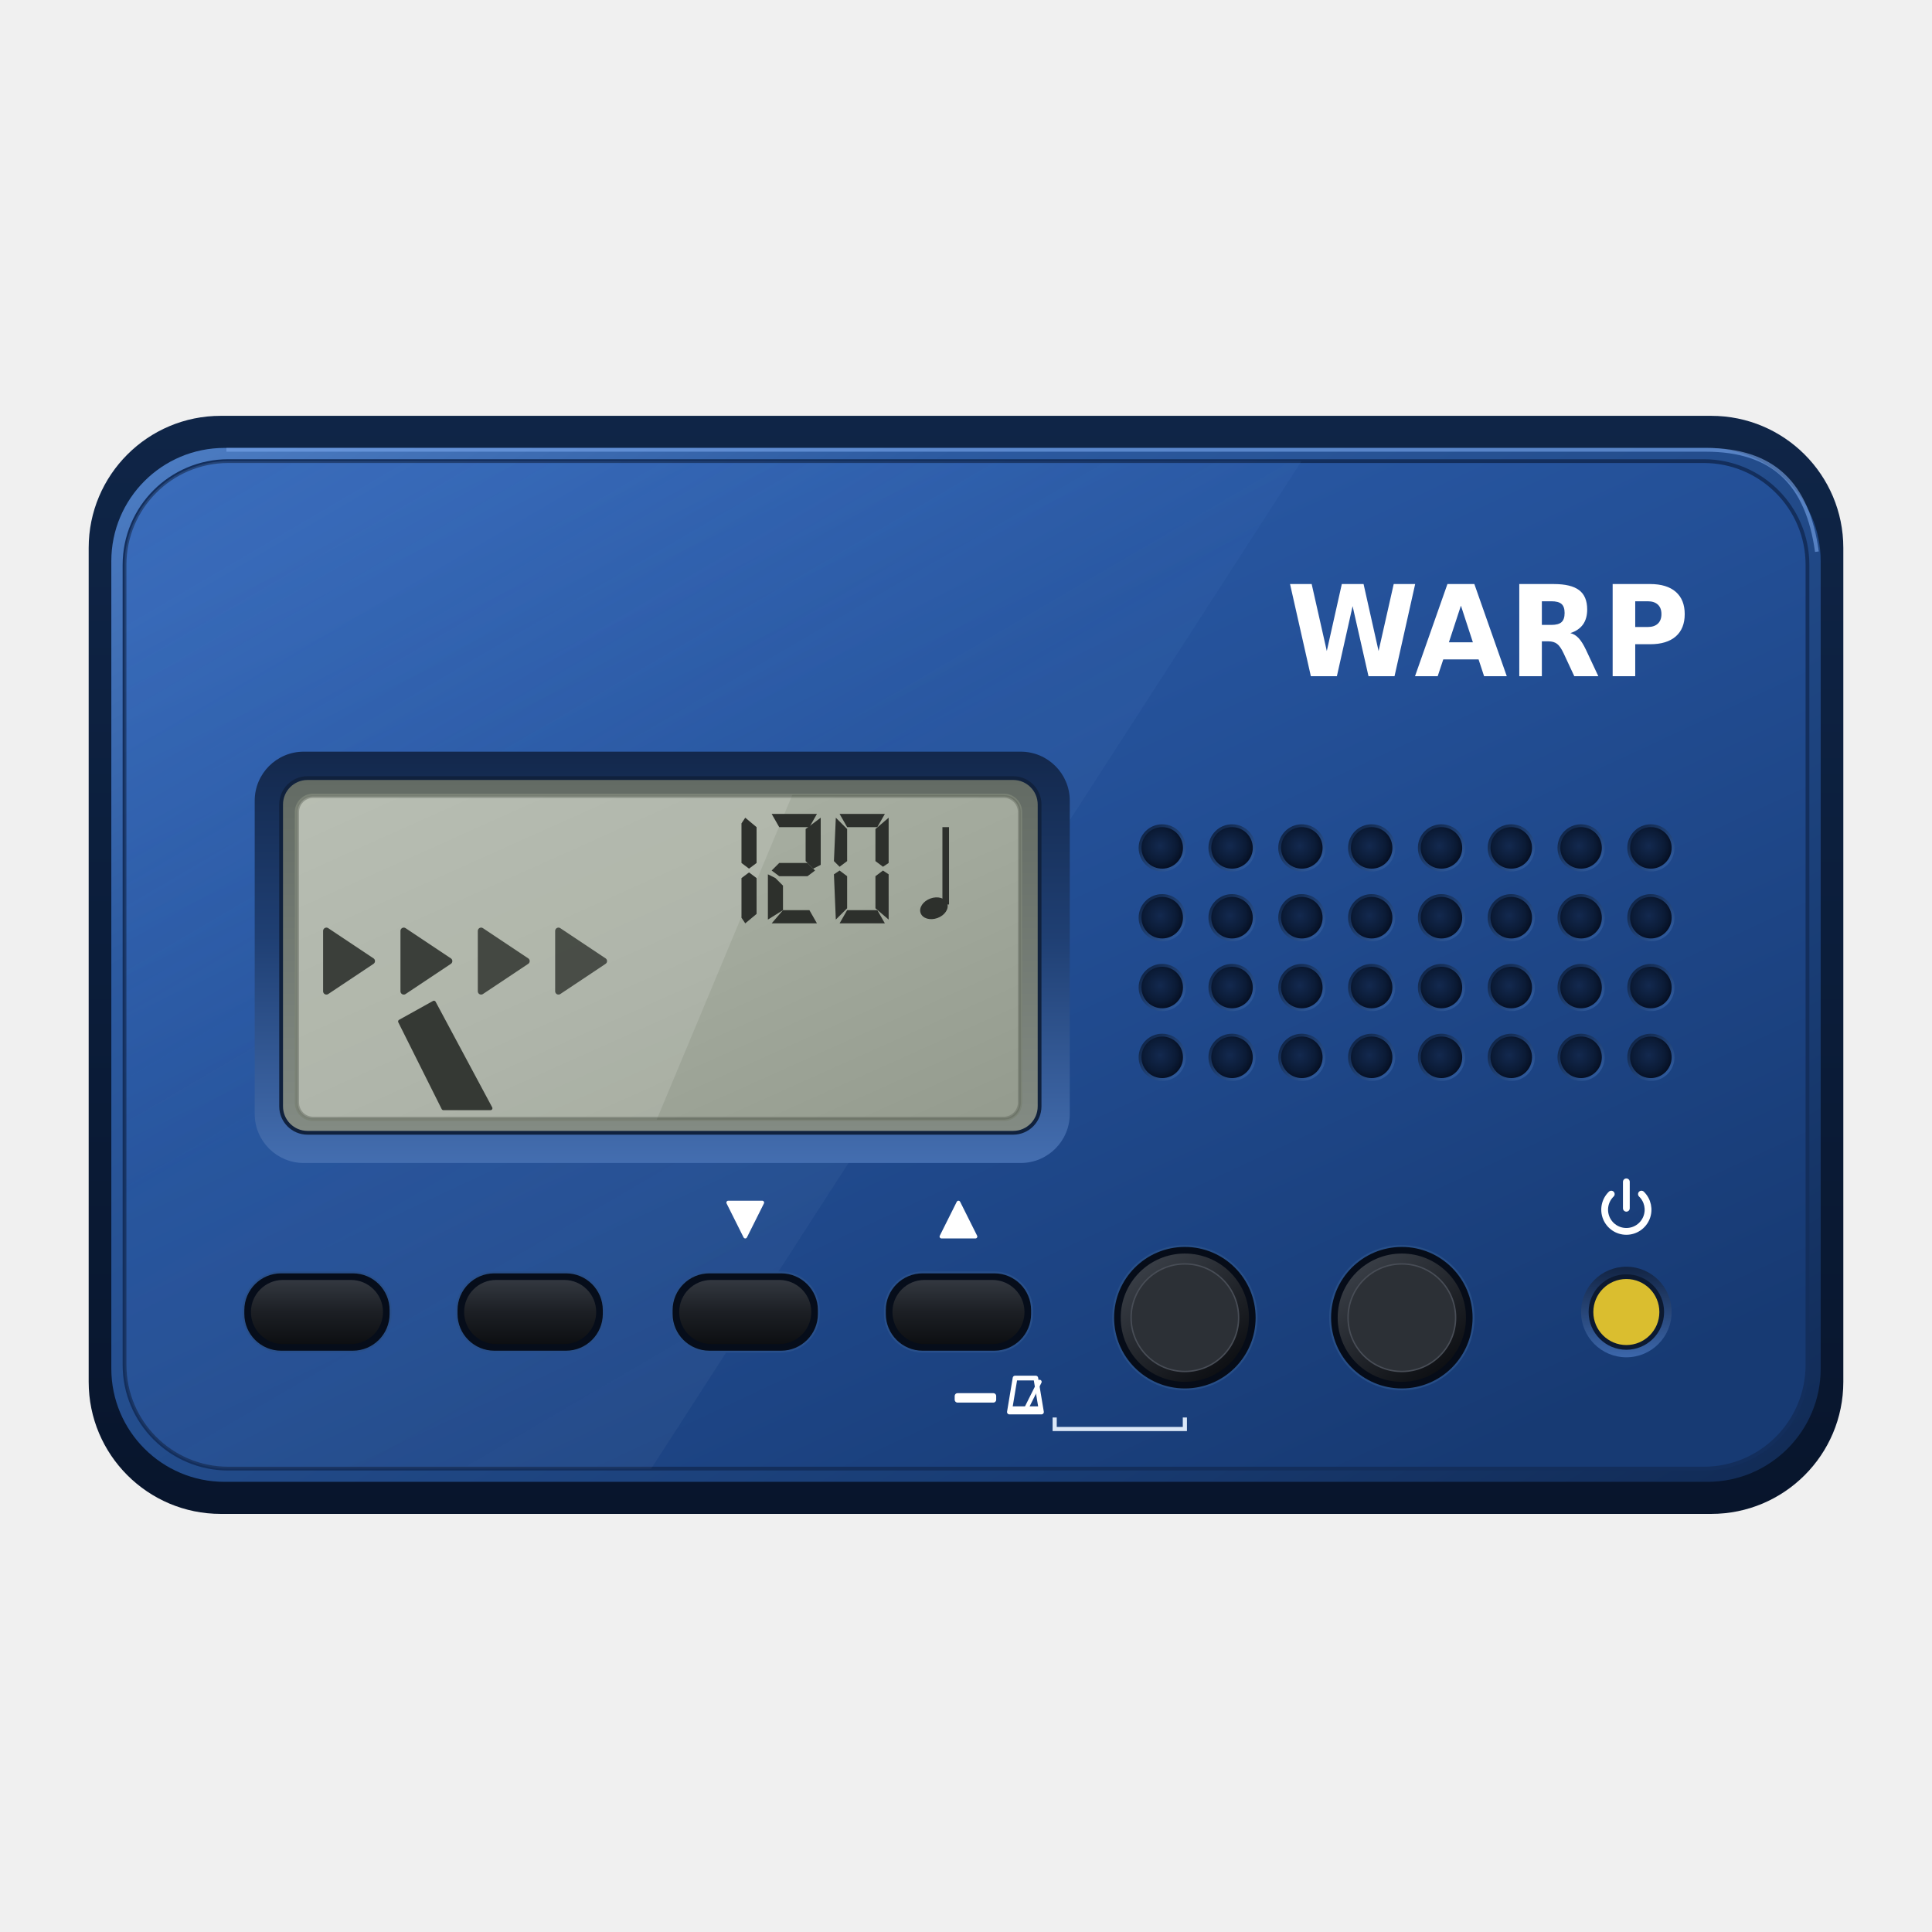
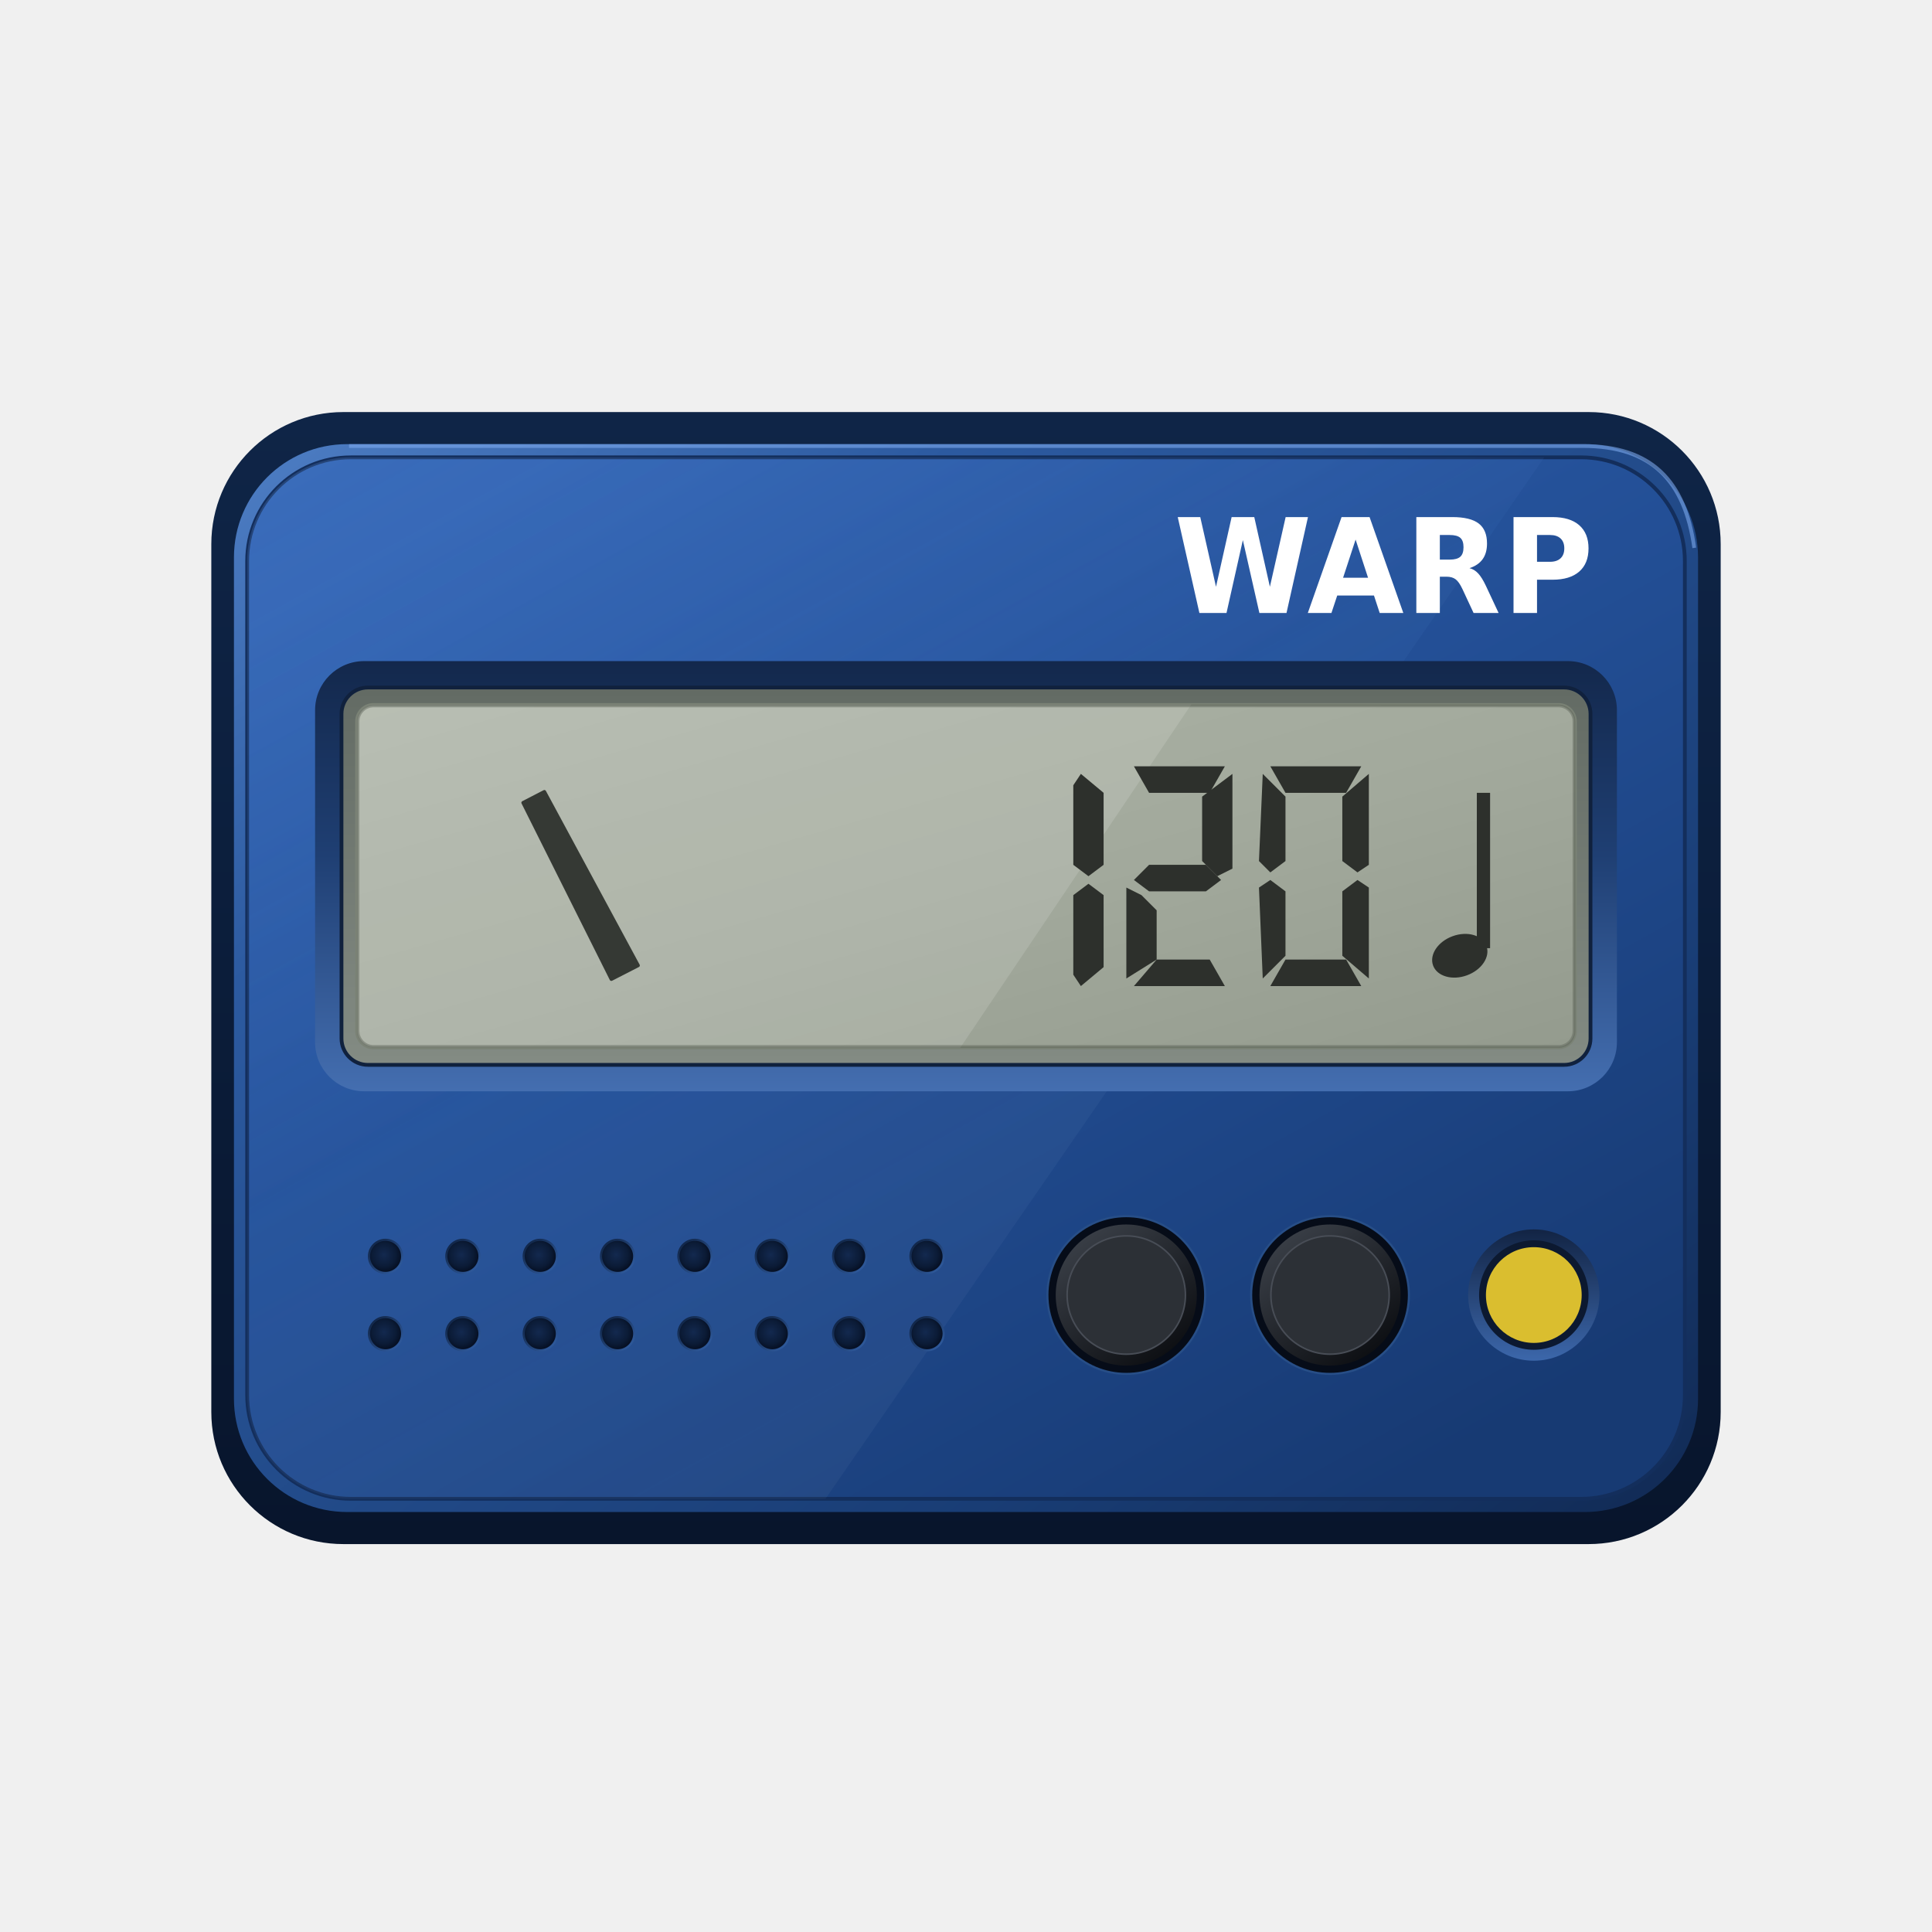
<svg xmlns="http://www.w3.org/2000/svg" viewBox="0 0 48 48" width="48" height="48">
-   <svg x="0.0" y="0.3" width="48" height="48" viewBox="0 0 1024 1024">
+   <svg x="0" y="0.3" width="48" height="48" viewBox="0 0 1024 1024">
    <defs>
      <linearGradient id="outer-rim-grad" x1="0%" y1="0%" x2="0%" y2="100%">
        <stop offset="0%" stop-color="#0f2547" />
        <stop offset="50%" stop-color="#0b1d3a" />
        <stop offset="100%" stop-color="#08152c" />
      </linearGradient>
      <linearGradient id="bevel-grad" x1="0%" y1="0%" x2="100%" y2="100%">
        <stop offset="0%" stop-color="#4e7ec4" />
        <stop offset="25%" stop-color="#2c5aa0" />
        <stop offset="75%" stop-color="#193d75" />
        <stop offset="100%" stop-color="#112a54" />
      </linearGradient>
      <linearGradient id="face-grad" x1="15%" y1="5%" x2="85%" y2="95%">
        <stop offset="0%" stop-color="#2d5fae" />
        <stop offset="45%" stop-color="#234f96" />
        <stop offset="100%" stop-color="#173a73" />
      </linearGradient>
      <linearGradient id="face-sheen" x1="0%" y1="0%" x2="70%" y2="100%">
        <stop offset="0%" stop-color="#6fa0eb" stop-opacity="0.22" />
        <stop offset="50%" stop-color="#4f83d1" stop-opacity="0.08" />
        <stop offset="100%" stop-color="#ffffff" stop-opacity="0.03" />
      </linearGradient>
      <linearGradient id="lcd-recess-grad" x1="0%" y1="0%" x2="0%" y2="100%">
        <stop offset="0%" stop-color="#13284c" />
        <stop offset="45%" stop-color="#1f3f73" />
        <stop offset="100%" stop-color="#446eb0" />
      </linearGradient>
      <linearGradient id="lcd-frame-grad" x1="0%" y1="0%" x2="0%" y2="100%">
        <stop offset="0%" stop-color="#636b64" />
        <stop offset="100%" stop-color="#838b83" />
      </linearGradient>
      <linearGradient id="lcd-bg-grad" x1="0%" y1="0%" x2="100%" y2="100%">
        <stop offset="0%" stop-color="#adb4a7" />
        <stop offset="55%" stop-color="#a2a99c" />
        <stop offset="100%" stop-color="#949b8e" />
      </linearGradient>
      <linearGradient id="hole-rim" x1="0%" y1="0%" x2="100%" y2="100%">
        <stop offset="0%" stop-color="#0b1c38" />
        <stop offset="100%" stop-color="#3463ab" />
      </linearGradient>
      <radialGradient id="hole-inner" cx="45%" cy="45%" r="55%">
        <stop offset="0%" stop-color="#13294f" />
        <stop offset="70%" stop-color="#0b1b36" />
        <stop offset="100%" stop-color="#061024" />
      </radialGradient>
      <linearGradient id="pill-body" x1="0%" y1="0%" x2="0%" y2="100%">
        <stop offset="0%" stop-color="#333840" />
        <stop offset="50%" stop-color="#1c1f24" />
        <stop offset="100%" stop-color="#0d0f12" />
      </linearGradient>
      <linearGradient id="round-btn-rim" x1="20%" y1="10%" x2="80%" y2="90%">
        <stop offset="0%" stop-color="#383d45" />
        <stop offset="100%" stop-color="#0e1014" />
      </linearGradient>
      <linearGradient id="pwr-recess" x1="0%" y1="0%" x2="0%" y2="100%">
        <stop offset="0%" stop-color="#122444" />
        <stop offset="100%" stop-color="#3c67ab" />
      </linearGradient>
-       <clipPath id="face-clip">
-         <path d="M 121,238 L 903,238 A 55,55 0 0 1 958,293 L 958,717 A 55,55 0 0 1 903,772 L 121,772 A 55,55 0 0 1 66,717 L 66,293 A 55,55 0 0 1 121,238 Z" />
-       </clipPath>
-       <clipPath id="lcd-clip">
-         <rect x="157" y="415" width="384" height="172" rx="9" />
-       </clipPath>
      <g id="speaker-hole">
        <circle cx="0" cy="0" r="12.5" fill="url(#hole-rim)" />
        <circle cx="0" cy="0" r="11" fill="url(#hole-inner)" />
-       </g>
-       <g id="pill-button">
-         <rect x="-39" y="-21" width="78" height="42" rx="20" fill="#060d1a" stroke="#284f8a" stroke-width="1" />
-         <rect x="-35" y="-17" width="70" height="34" rx="17" fill="url(#pill-body)" />
      </g>
      <g id="round-button">
        <circle cx="0" cy="0" r="38" fill="#060c18" stroke="#274e87" stroke-width="1" />
        <circle cx="0" cy="0" r="34" fill="url(#round-btn-rim)" />
        <circle cx="0" cy="0" r="28.5" fill="#2c3036" stroke="#484d56" stroke-width="0.75" />
      </g>
-       <path id="lcd-triangle" d="M 0,-16 L 24,0 L 0,16 Z" fill="#3b3f3a" stroke="#3b3f3a" stroke-width="3.5" stroke-linejoin="round" />
    </defs>
-     <g>
-       <path d="M 117,214 L 907,214 A 70,70 0 0 1 977,284 L 977,726 A 70,70 0 0 1 907,796 L 117,796 A 70,70 0 0 1 47,726 L 47,284 A 70,70 0 0 1 117,214 Z" fill="url(#outer-rim-grad)" />
-       <path d="M 119,231 L 905,231 A 60,60 0 0 1 965,291 L 965,719 A 60,60 0 0 1 905,779 L 119,779 A 60,60 0 0 1 59,719 L 59,291 A 60,60 0 0 1 119,231 Z" fill="url(#bevel-grad)" />
-       <path d="M 120,232 L 904,232 C 940,232 958,250 963,286" fill="none" stroke="#7aa7eb" stroke-width="2" opacity="0.6" />
-       <path d="M 121,238 L 903,238 A 55,55 0 0 1 958,293 L 958,717 A 55,55 0 0 1 903,772 L 121,772 A 55,55 0 0 1 66,717 L 66,293 A 55,55 0 0 1 121,238 Z" fill="url(#face-grad)" stroke="#132e5c" stroke-width="2" />
-       <g clip-path="url(#face-clip)">
-         <path d="M 40,230 L 695,230 L 340,780 L 40,780 Z" fill="url(#face-sheen)" />
-       </g>
+     <path d="M 182.0,212.0 L 842.0,212.0 A 70.0,70.0 0 0 1 912.0,282.0 L 912.0,742.0 A 70.0,70.0 0 0 1 842.0,812.0 L 182.0,812.0 A 70.0,70.0 0 0 1 112.0,742.0 L 112.0,282.0 A 70.0,70.0 0 0 1 182.0,212.0 Z" fill="url(#outer-rim-grad)" />
+     <path d="M 184.0,229.0 L 840.0,229.0 A 60.0,60.0 0 0 1 900.0,289.0 L 900.0,735.0 A 60.0,60.0 0 0 1 840.0,795.0 L 184.0,795.0 A 60.0,60.0 0 0 1 124.0,735.0 L 124.0,289.0 A 60.0,60.0 0 0 1 184.0,229.0 Z" fill="url(#bevel-grad)" />
+     <path d="M 185.0,230.0 L 839.0,230.0 C 875.0,230.0 893.0,248.0 898.0,284.0" fill="none" stroke="#7aa7eb" stroke-width="2" opacity="0.6" />
+     <path d="M 186.0,236.0 L 838.0,236.0 A 55.0,55.0 0 0 1 893.0,291.0 L 893.0,733.0 A 55.0,55.0 0 0 1 838.0,788.0 L 186.0,788.0 A 55.0,55.0 0 0 1 131.0,733.0 L 131.0,291.0 A 55.0,55.0 0 0 1 186.0,236.0 Z" fill="url(#face-grad)" stroke="#132e5c" stroke-width="2" />
+     <clipPath id="face-clip">
+       <path d="M 186.0,236.0 L 838.0,236.0 A 55.0,55.0 0 0 1 893.0,291.0 L 893.0,733.0 A 55.0,55.0 0 0 1 838.0,788.0 L 186.0,788.0 A 55.0,55.0 0 0 1 131.0,733.0 L 131.0,291.0 A 55.0,55.0 0 0 1 186.0,236.0 Z" />
+     </clipPath>
+     <g clip-path="url(#face-clip)">
+       <path d="M 105.0,228.0 L 824.0,228.0 L 432.0,796.0 L 105.0,796.0 Z" fill="url(#face-sheen)" />
    </g>
    <g fill="#f2f6fc">
-       <path d="M1.996 -48.843H14.067L22.508 -13.348L30.883 -48.843H43.02L51.395 -13.348L59.835 -48.843H71.809L60.293 0.0H45.768L36.902 -37.131L28.135 0.0H13.609Z M107.183 -8.898H87.489L84.381 0.0H71.72L89.812 -48.843H104.828L122.919 0.0H110.258ZM90.629 -17.96H104.01L97.336 -37.393Z M147.792 -27.186Q151.75 -27.186 153.468 -28.658Q155.185 -30.13 155.185 -33.5Q155.185 -36.837 153.468 -38.276Q151.75 -39.716 147.792 -39.716H142.492V-27.186ZM142.492 -18.484V0.0H129.896V-48.843H149.133Q158.784 -48.843 163.282 -45.604Q167.78 -42.366 167.78 -35.365Q167.78 -30.523 165.441 -27.415Q163.102 -24.307 158.391 -22.835Q160.976 -22.246 163.02 -20.169Q165.065 -18.091 167.159 -13.871L173.996 0.0H160.583L154.629 -12.137Q152.83 -15.801 150.981 -17.143Q149.133 -18.484 146.058 -18.484Z M181.988 -48.843H202.893Q212.216 -48.843 217.205 -44.705Q222.194 -40.566 222.194 -32.911Q222.194 -25.223 217.205 -21.085Q212.216 -16.946 202.893 -16.946H194.583V0.0H181.988ZM194.583 -39.716V-26.074H201.551Q205.215 -26.074 207.211 -27.857Q209.207 -29.64 209.207 -32.911Q209.207 -36.183 207.211 -37.949Q205.215 -39.716 201.551 -39.716Z" transform="translate(-24, 12) scale(0.95, 1) translate(37, 0) translate(706,340)" fill="#ffffff" />
+       <path d="M1.996 -48.843H14.067L22.508 -13.348L30.883 -48.843H43.02L51.395 -13.348L59.835 -48.843H71.809L60.293 0.0H45.768L36.902 -37.131L28.135 0.0H13.609Z M107.183 -8.898H87.489L84.381 0.0H71.72L89.812 -48.843H104.828L122.919 0.0H110.258ZM90.629 -17.96H104.01L97.336 -37.393Z M147.792 -27.186Q151.75 -27.186 153.468 -28.658Q155.185 -30.13 155.185 -33.5Q155.185 -36.837 153.468 -38.276Q151.75 -39.716 147.792 -39.716H142.492V-27.186ZM142.492 -18.484V0.0H129.896V-48.843H149.133Q158.784 -48.843 163.282 -45.604Q167.78 -42.366 167.78 -35.365Q167.78 -30.523 165.441 -27.415Q163.102 -24.307 158.391 -22.835Q160.976 -22.246 163.02 -20.169Q165.065 -18.091 167.159 -13.871L173.996 0.0H160.583L154.629 -12.137Q152.83 -15.801 150.981 -17.143Q149.133 -18.484 146.058 -18.484Z M181.988 -48.843H202.893Q212.216 -48.843 217.205 -44.705Q222.194 -40.566 222.194 -32.911Q222.194 -25.223 217.205 -21.085Q212.216 -16.946 202.893 -16.946H194.583V0.0H181.988ZM194.583 -39.716V-26.074H201.551Q205.215 -26.074 207.211 -27.857Q209.207 -29.64 209.207 -32.911Q209.207 -36.183 207.211 -37.949Q205.215 -39.716 201.551 -39.716Z" transform="translate(624.2294,318.5) scale(0.9887755,1.040816) translate(-2,0)" fill="#ffffff" />
    </g>
-     <g>
-       <rect x="135" y="392" width="432" height="218" rx="26" fill="url(#lcd-recess-grad)" />
-       <rect x="148" y="405" width="404" height="190" rx="15" fill="#10213d" />
-       <rect x="150" y="407" width="400" height="186" rx="13" fill="url(#lcd-frame-grad)" />
-       <rect x="157" y="415" width="384" height="172" rx="9" fill="url(#lcd-bg-grad)" stroke="#7a8275" stroke-width="1.5" />
-       <g clip-path="url(#lcd-clip)">
-         <polygon points="150,410 422,410 346,592 150,592" fill="#ffffff" opacity="0.13" />
-         <rect x="157" y="415" width="384" height="172" rx="9" fill="none" stroke="#5d6359" stroke-width="3" opacity="0.45" />
-       </g>
-       <use href="#lcd-triangle" x="173" y="503" />
-       <use href="#lcd-triangle" x="214" y="503" />
-       <use href="#lcd-triangle" x="255" y="503" opacity="0.92" />
-       <use href="#lcd-triangle" x="296" y="503" opacity="0.88" />
-       <polygon points="212,535 230,525 260,581 235,581" fill="#353934" stroke="#353934" stroke-width="2" stroke-linejoin="round" />
-       <g fill="#2d302c">
-         <polygon points="395,427 401,432 401,451 397,454 393,451 393,430" />
-         <polygon points="397,456 401,459 401,478 395,483 393,480 393,459" />
-         <polygon points="409,425 433,425 429,432 413,432" />
-         <polygon points="435,427 435,452 431,454 427,450 427,433" />
-         <polygon points="413,451 428,451 432,455 428,458 413,458 409,455" />
-         <polygon points="407,457 411,459 415,463 415,476 407,481" />
-         <polygon points="409,483 433,483 429,476 415,476" />
-         <polygon points="445,425 469,425 465,432 449,432" />
-         <polygon points="443,427 449,433 449,450 445,453 442,450" />
-         <polygon points="471,427 471,451 468,453 464,450 464,433" />
-         <polygon points="442,457 445,455 449,458 449,475 443,481" />
-         <polygon points="468,455 471,457 471,481 464,475 464,458" />
-         <polygon points="445,483 469,483 465,476 449,476" />
-       </g>
-       <g fill="#2d302c">
-         <ellipse cx="495" cy="475" rx="7.5" ry="5.5" transform="rotate(-20 495 475)" />
-         <rect x="499.5" y="432" width="3.5" height="41" />
-       </g>
+     <rect x="167.0" y="344.0" width="690.0" height="228.0" rx="26" fill="url(#lcd-recess-grad)" />
+     <rect x="180.0" y="357.0" width="664.0" height="202.0" rx="15" fill="#10213d" />
+     <rect x="182.0" y="359.0" width="660.0" height="198.0" rx="13" fill="url(#lcd-frame-grad)" />
+     <rect x="189.0" y="367.0" width="646.0" height="182.0" rx="9" fill="url(#lcd-bg-grad)" stroke="#7a8275" stroke-width="1.5" />
+     <clipPath id="lcd-clip">
+       <rect x="189.0" y="367.0" width="646.0" height="182.0" rx="9" />
+     </clipPath>
+     <g clip-path="url(#lcd-clip)">
+       <polygon points="182.0,362.0 634.74,362.0 505.54,554.0 182.0,554.0" fill="#ffffff" opacity="0.13" />
+       <rect x="189.0" y="367.0" width="646.0" height="182.0" rx="9" fill="none" stroke="#5d6359" stroke-width="3" opacity="0.45" />
    </g>
-     <g>
-       <use href="#speaker-hole" x="616" y="443" />
-       <use href="#speaker-hole" x="653" y="443" />
-       <use href="#speaker-hole" x="690" y="443" />
-       <use href="#speaker-hole" x="727" y="443" />
-       <use href="#speaker-hole" x="764" y="443" />
-       <use href="#speaker-hole" x="801" y="443" />
-       <use href="#speaker-hole" x="838" y="443" />
-       <use href="#speaker-hole" x="875" y="443" />
-       <use href="#speaker-hole" x="616" y="480" />
-       <use href="#speaker-hole" x="653" y="480" />
-       <use href="#speaker-hole" x="690" y="480" />
-       <use href="#speaker-hole" x="727" y="480" />
-       <use href="#speaker-hole" x="764" y="480" />
-       <use href="#speaker-hole" x="801" y="480" />
-       <use href="#speaker-hole" x="838" y="480" />
-       <use href="#speaker-hole" x="875" y="480" />
-       <use href="#speaker-hole" x="616" y="517" />
-       <use href="#speaker-hole" x="653" y="517" />
-       <use href="#speaker-hole" x="690" y="517" />
-       <use href="#speaker-hole" x="727" y="517" />
-       <use href="#speaker-hole" x="764" y="517" />
-       <use href="#speaker-hole" x="801" y="517" />
-       <use href="#speaker-hole" x="838" y="517" />
-       <use href="#speaker-hole" x="875" y="517" />
-       <use href="#speaker-hole" x="616" y="554" />
-       <use href="#speaker-hole" x="653" y="554" />
-       <use href="#speaker-hole" x="690" y="554" />
-       <use href="#speaker-hole" x="727" y="554" />
-       <use href="#speaker-hole" x="764" y="554" />
-       <use href="#speaker-hole" x="801" y="554" />
-       <use href="#speaker-hole" x="838" y="554" />
-       <use href="#speaker-hole" x="875" y="554" />
+     <g fill="#2d302c" transform="translate(568.8697,399.76) scale(2.008276) translate(-393,-425)">
+       <polygon points="395,427 401,432 401,451 397,454 393,451 393,430" />
+       <polygon points="397,456 401,459 401,478 395,483 393,480 393,459" />
+       <polygon points="409,425 433,425 429,432 413,432" />
+       <polygon points="435,427 435,452 431,454 427,450 427,433" />
+       <polygon points="413,451 428,451 432,455 428,458 413,458 409,455" />
+       <polygon points="407,457 411,459 415,463 415,476 407,481" />
+       <polygon points="409,483 433,483 429,476 415,476" />
+       <polygon points="445,425 469,425 465,432 449,432" />
+       <polygon points="443,427 449,433 449,450 445,453 442,450" />
+       <polygon points="471,427 471,451 468,453 464,450 464,433" />
+       <polygon points="442,457 445,455 449,458 449,475 443,481" />
+       <polygon points="468,455 471,457 471,481 464,475 464,458" />
+       <polygon points="445,483 469,483 465,476 449,476" />
+       <ellipse cx="495" cy="475" rx="7.5" ry="5.5" transform="rotate(-20 495 475)" />
+       <rect x="499.5" y="432" width="3.5" height="41" />
    </g>
-     <g fill="#f2f6fc">
-       <path d="M 386,631 L 404,631 L 395,649 Z" fill="#ffffff" stroke="#ffffff" stroke-width="2" stroke-linejoin="round" />
-       <path d="M 508,631 L 517,649 L 499,649 Z" fill="#ffffff" stroke="#ffffff" stroke-width="2" stroke-linejoin="round" />
-       <g fill="none" stroke="#ffffff" stroke-width="3.6" stroke-linecap="round">
-         <path d="M 854,626.5 A 11.5,11.5 0 1,0 870,626.5" />
-         <line x1="862" y1="620" x2="862" y2="634" />
-       </g>
-       <g transform="translate(0,-14)">
-         <rect x="506" y="746" width="22" height="5" rx="1.5" fill="#ffffff" />
-         <path d="M 538,738 L 549,738 L 552,756 L 535,756 Z" fill="none" stroke="#ffffff" stroke-width="2.5" stroke-linejoin="round" />
-         <line x1="543.5" y1="755" x2="551" y2="740" stroke="#ffffff" stroke-width="2.2" stroke-linecap="round" />
-         <rect x="535" y="753" width="17" height="4" fill="#ffffff" />
-         <path d="M 559,760 L 559,765 L 628,765 L 628,760" fill="none" stroke="#dbe7f7" stroke-width="2.2" stroke-linecap="square" />
-       </g>
+     <g transform="translate(-119.33,407.04) scale(1.82) translate(0,-525)">
+       <polygon points="251.4,579.0 224.1,528.4 217.9,531.6 243.6,583.0" fill="#353934" stroke="#353934" stroke-width="1" stroke-linejoin="round" />
    </g>
-     <use href="#pill-button" x="168" y="689" />
-     <use href="#pill-button" x="281" y="689" />
-     <use href="#pill-button" x="395" y="689" />
-     <use href="#pill-button" x="508" y="689" />
-     <use href="#round-button" x="628" y="692" />
-     <use href="#round-button" x="743" y="692" />
-     <g transform="translate(862, 689)">
-       <circle cx="0" cy="0" r="24" fill="url(#pwr-recess)" />
-       <circle cx="0" cy="0" r="20" fill="#0c1930" />
-       <circle cx="0" cy="0" r="17.5" fill="#dabe2f" />
+     <use href="#speaker-hole" transform="translate(204.35,659.5) scale(0.748)" />
+     <use href="#speaker-hole" transform="translate(245.35,659.5) scale(0.748)" />
+     <use href="#speaker-hole" transform="translate(286.35,659.5) scale(0.748)" />
+     <use href="#speaker-hole" transform="translate(327.35,659.5) scale(0.748)" />
+     <use href="#speaker-hole" transform="translate(368.35,659.5) scale(0.748)" />
+     <use href="#speaker-hole" transform="translate(409.35,659.5) scale(0.748)" />
+     <use href="#speaker-hole" transform="translate(450.35,659.5) scale(0.748)" />
+     <use href="#speaker-hole" transform="translate(491.35,659.5) scale(0.748)" />
+     <use href="#speaker-hole" transform="translate(204.35,700.5) scale(0.748)" />
+     <use href="#speaker-hole" transform="translate(245.35,700.5) scale(0.748)" />
+     <use href="#speaker-hole" transform="translate(286.35,700.5) scale(0.748)" />
+     <use href="#speaker-hole" transform="translate(327.35,700.5) scale(0.748)" />
+     <use href="#speaker-hole" transform="translate(368.35,700.5) scale(0.748)" />
+     <use href="#speaker-hole" transform="translate(409.35,700.5) scale(0.748)" />
+     <use href="#speaker-hole" transform="translate(450.35,700.5) scale(0.748)" />
+     <use href="#speaker-hole" transform="translate(491.35,700.5) scale(0.748)" />
+     <use href="#round-button" transform="translate(596.95,680.0) scale(1.1)" />
+     <use href="#round-button" transform="translate(704.95,680.0) scale(1.1)" />
+     <g transform="translate(812.95,680.0) scale(1.45)">
+       <circle r="24" fill="url(#pwr-recess)" />
+       <circle r="20" fill="#0c1930" />
+       <circle r="17.5" fill="#dabe2f" />
    </g>
  </svg>
</svg>
